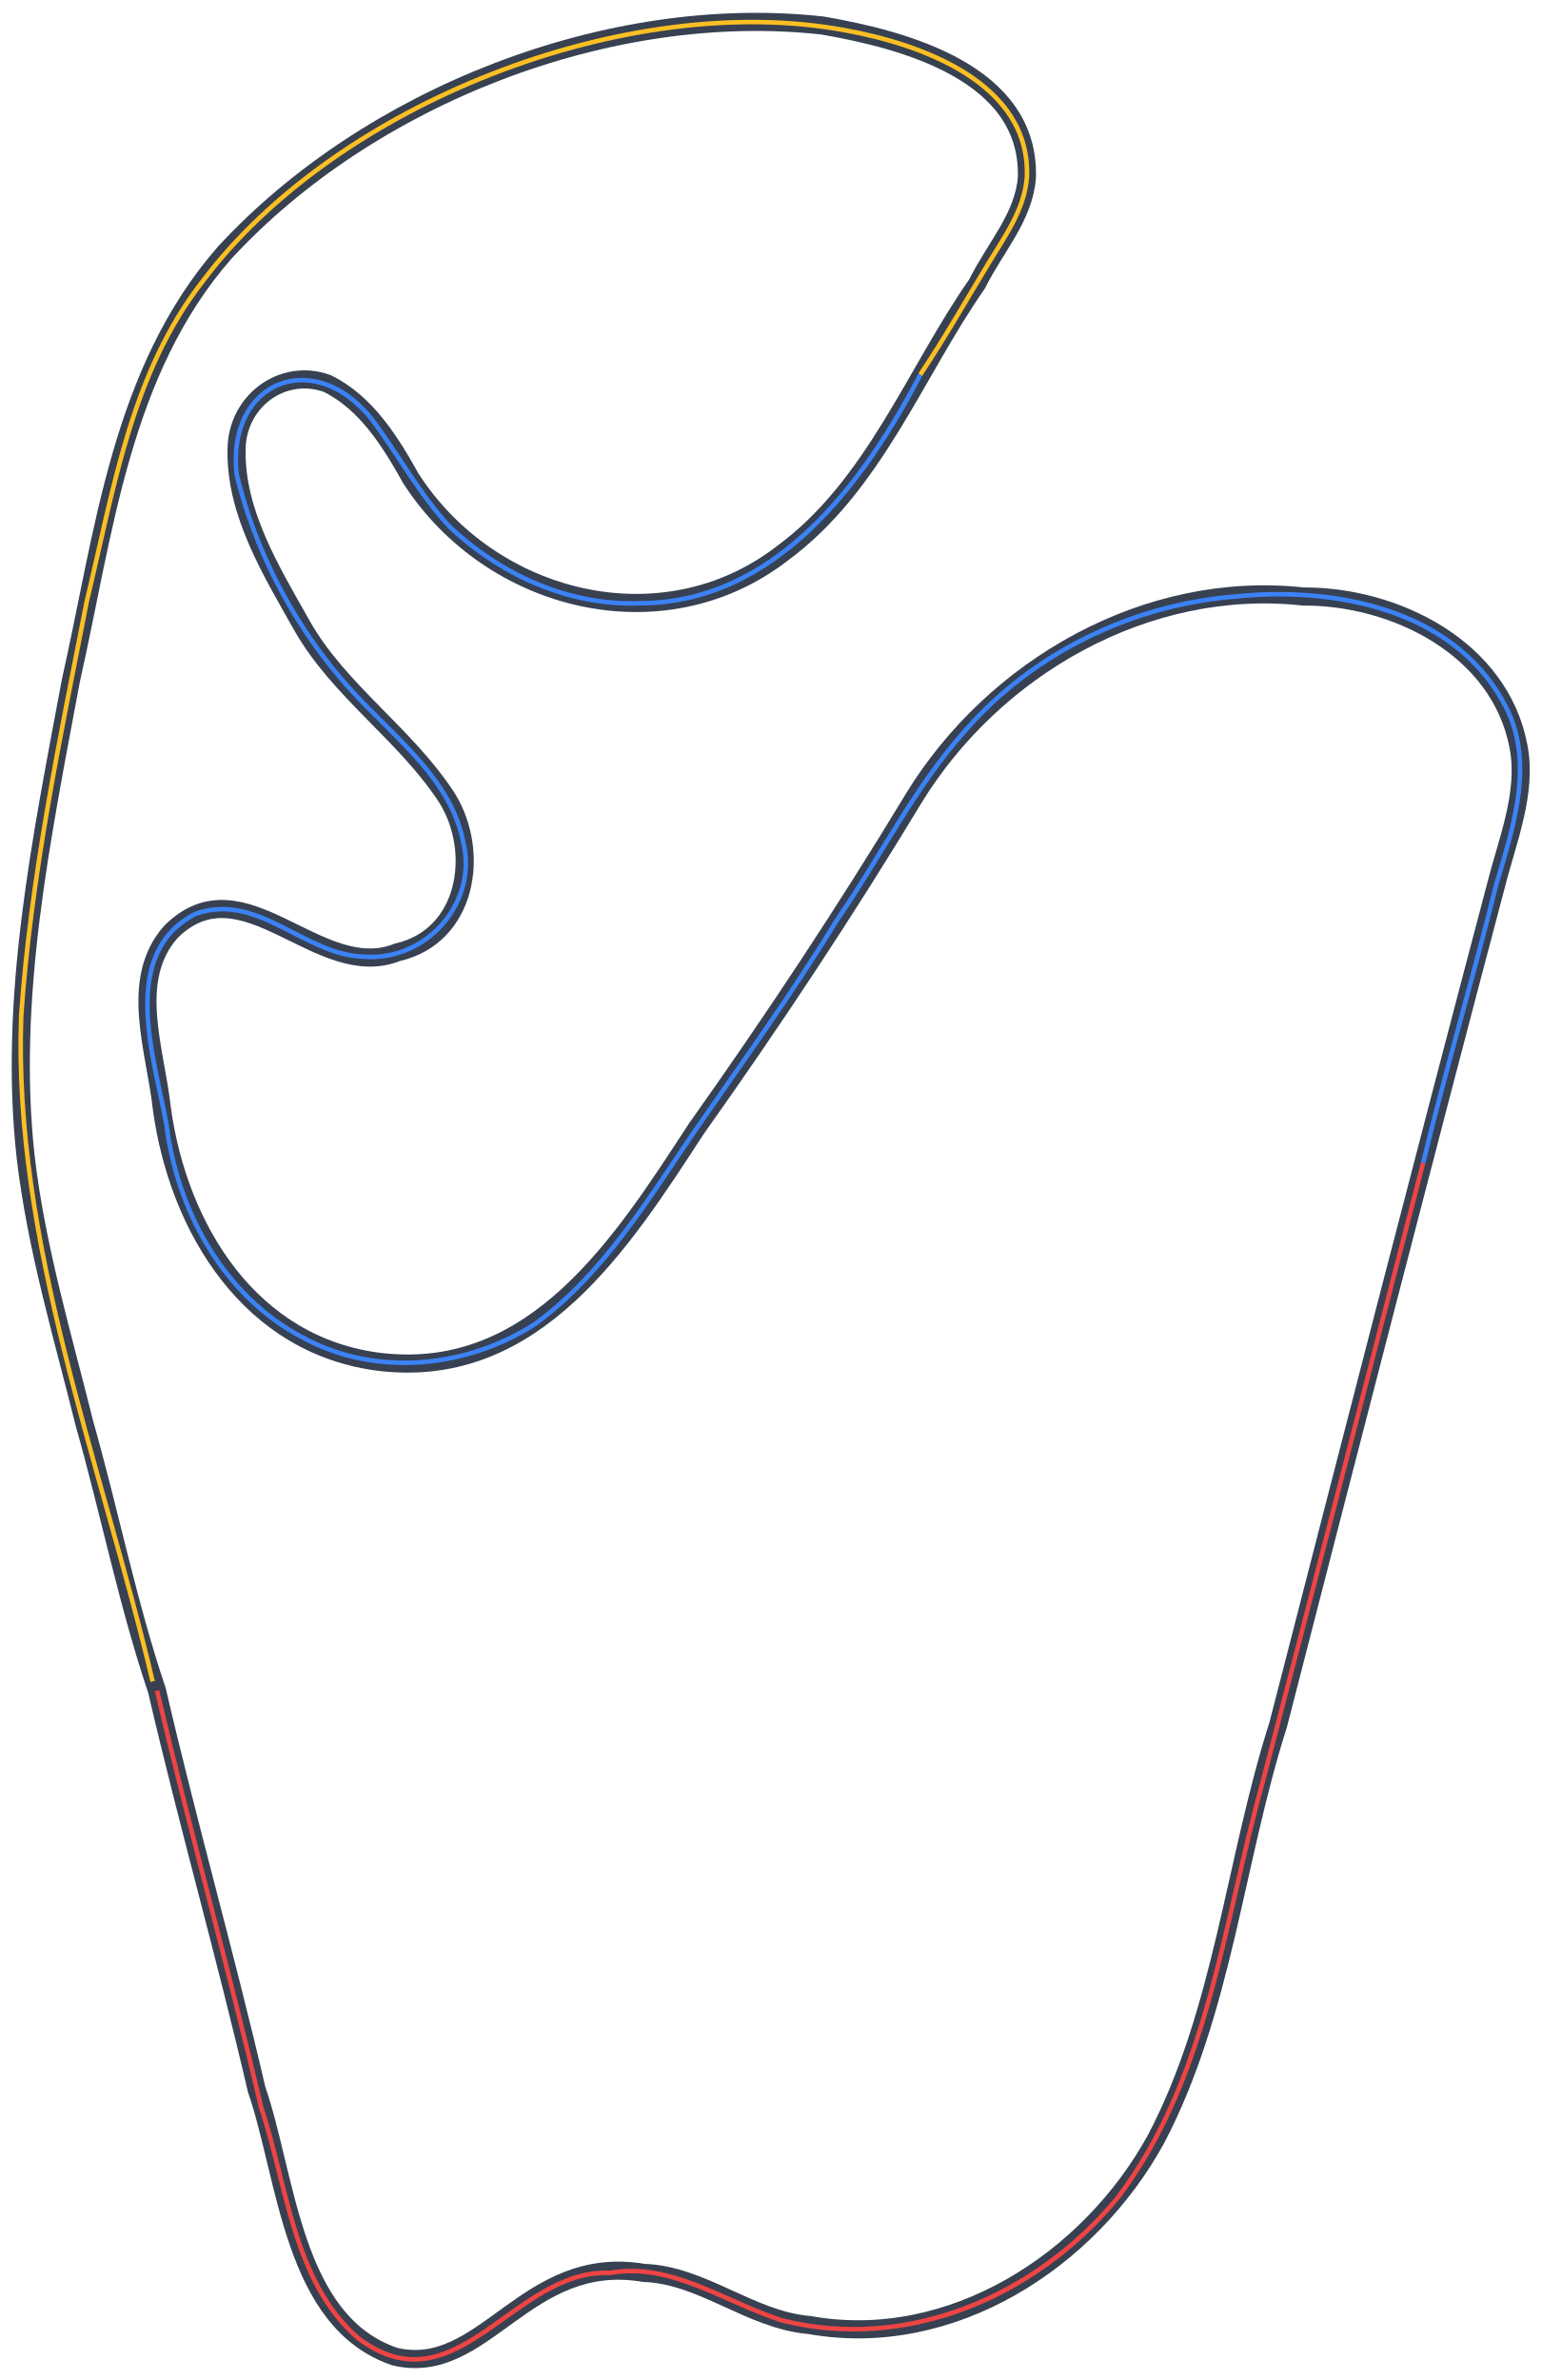
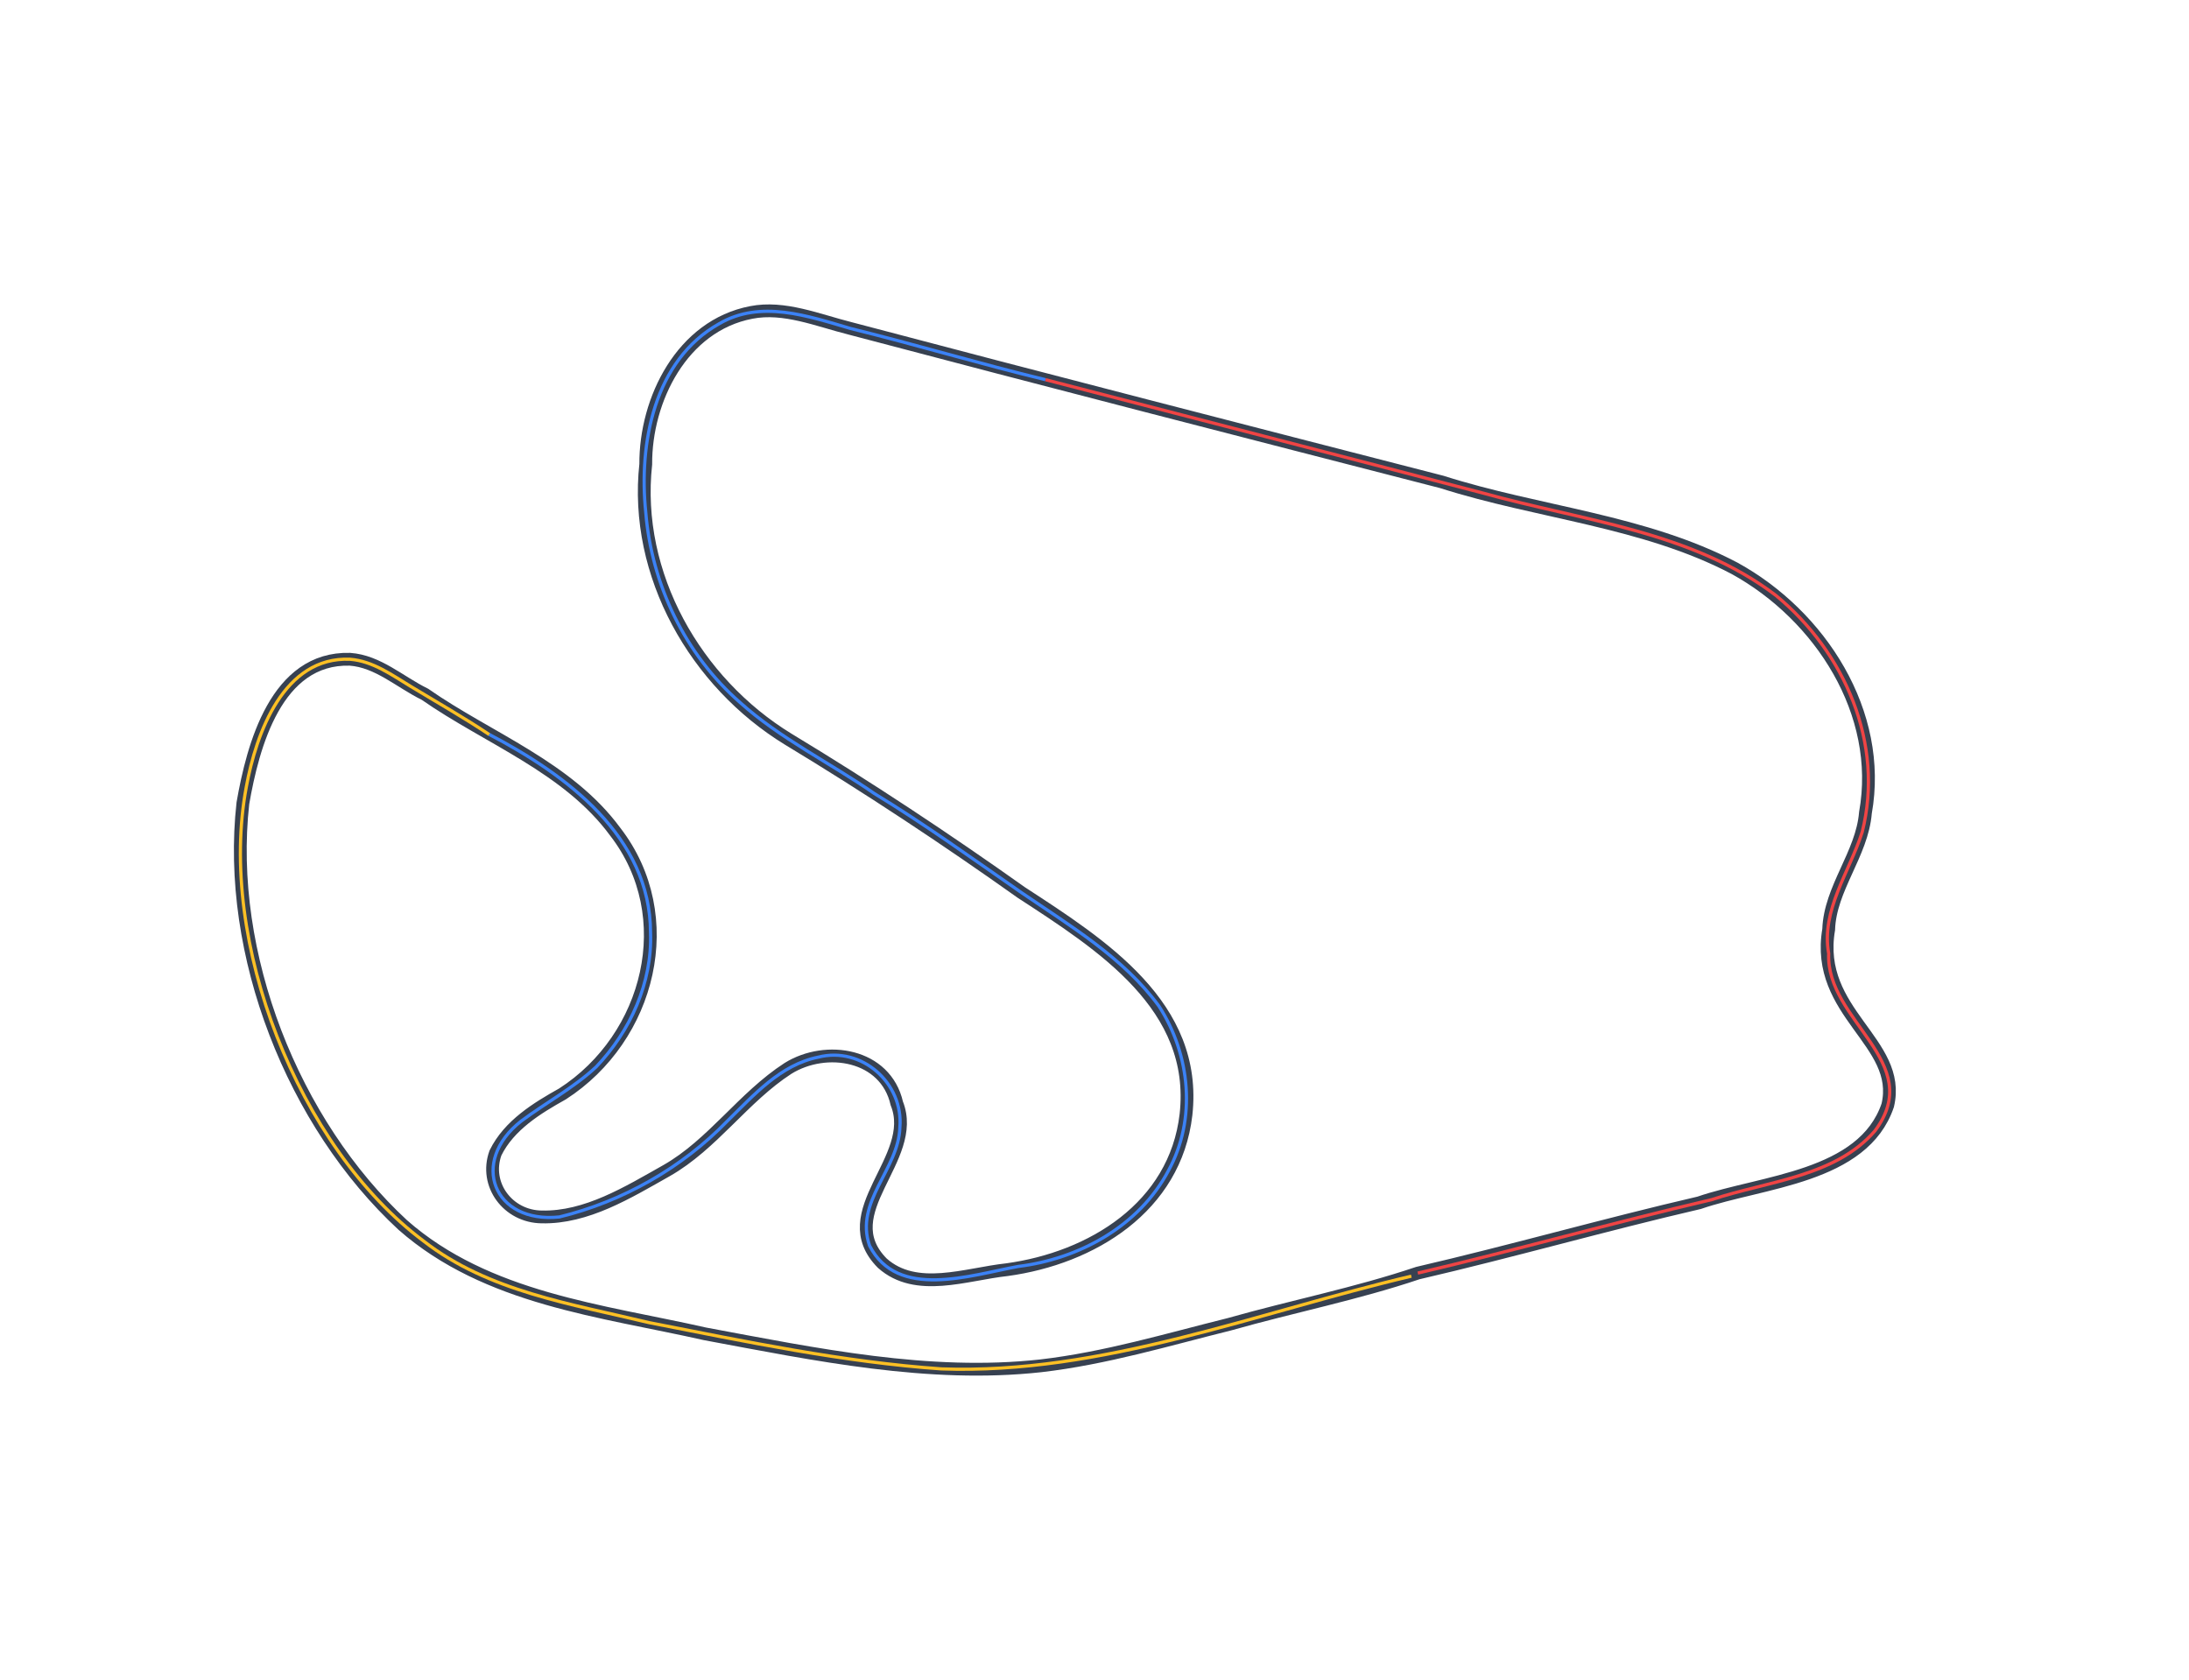
- <svg xmlns="http://www.w3.org/2000/svg" version="1.1" id="Layer_1" x="0px" y="0px" viewBox="0 0 639.2 986.7" style="enable-background:new 0 0 639.2 986.7;" xml:space="preserve">
+ <svg xmlns="http://www.w3.org/2000/svg" version="1.1" id="Layer_1" x="0px" y="0px" viewBox="0 0 1286.1 986.7" style="enable-background:new 0 0 1286.1 986.7;" xml:space="preserve">
  <style type="text/css">
	.st0{fill:none;stroke:#374151;stroke-width:7.513;stroke-miterlimit:3.756;}
	.st1{fill:none;stroke:#EF4444;stroke-width:1.878;stroke-miterlimit:3.756;}
	.st2{fill:none;stroke:#3B82F6;stroke-width:1.878;stroke-miterlimit:3.756;}
	.st3{fill:none;stroke:#FBBF24;stroke-width:1.878;stroke-miterlimit:3.756;}
</style>
-   <path vector-effect="non-scaling-stroke" class="st0" d="M65.1,700.9c12.8,55.2,28.5,110.1,41.3,165.3  c12.7,36.9,14.8,96.4,57.3,110.8c37.2,8.8,54.1-43.1,103.3-34.7c24.2,0.8,44.3,19.6,68.6,21.6c58.7,10.5,116-26.5,143.7-77  c27.9-53.1,32.6-115.2,50.7-171.9c29.8-115.8,59.7-232.2,90.2-347.5c4.8-19.1,13.2-38.9,9.4-58.2c-7.8-40.7-51.2-62.2-89.2-62  c-65-7.1-128.3,29.4-161.5,83.6c-28.4,47-58.8,92.9-90.2,137.1c-30.8,47.3-66.7,103.8-130.5,96.7c-54.4-6.3-84.3-55.4-91.1-105.2  c-2.6-24.1-13.9-53.3,3.8-73.2c30-29.8,61.2,21.6,93.9,8.5c29-6.6,34.5-41.5,20.6-63.9c-17-26.3-44.7-44.3-60.1-71.4  c-12.8-22.7-27.8-47-27.2-73.3c0.2-19.9,19.1-33.9,37.6-27.2c16.3,8,26.3,24.4,34.7,39.4c33.1,51.4,104.4,69.3,154,31  c38-27.9,54.9-74.7,80.8-111.8c7.4-15,19.4-27.6,20.6-44.1c1.2-43.3-50.7-57-84.6-62.9C252.6,0.7,153,40,93.3,104.6  C49.9,154,43.1,221.5,29.4,282.1c-12.2,65.4-26,131.6-18.8,197.2C15,517.4,26.1,554.2,35,590.1C45.6,627.5,52.9,664.7,65.1,700.9z" />
-   <path vector-effect="non-scaling-stroke" class="st1" d="M65.1,700.9c13.5,57.7,29.7,115.1,43.2,172.8  c10.8,32.3,13.3,72.5,40.4,95.8c40.6,30.3,64.3-28.9,104.2-27.2c25.4-4.6,48,12.3,71.4,19.7c52,13.1,105.6-10.2,139-50.7  c37.7-49.5,43.8-113.4,60.1-171.9c22.4-85.6,44.5-171.7,66.7-257.3" />
-   <path vector-effect="non-scaling-stroke" class="st2" d="M590.1,482.1c9.2-38.2,20.7-76.4,30.1-114.6c7.3-24.9,17-52.7,2.8-77  c-21.5-38.3-70.3-47.4-110.8-43.2c-42.5,3.4-83.7,23.2-111.8,55.4c-21.2,23.5-35.5,53-53.5,78.9c-17.9,29.5-38.6,58.1-58.2,86.4  c-19.6,28.7-38.2,59.9-66.7,80.8c-28.6,18.5-66.4,22.2-96.7,5.6c-32.6-17.2-51.9-52.5-56.3-88.3c-5.1-28-19.9-70.9,12.2-87.3  c25.9-9,44.9,17.1,69.5,17.8c26,2.2,47.8-22.4,41.3-47.9c-4.5-22.3-22.3-37.9-37.6-53.5c-27.5-26.6-47.3-61.6-56.3-98.6  c-4.1-38.8,32.4-53,56.3-22.5c10.9,14.6,19.5,30.8,31.9,44.1c21,20,49.5,33,78.9,31.9c56.3-0.1,92.8-49.5,116.5-94.9" />
-   <path vector-effect="non-scaling-stroke" class="st3" d="M381.6,155.3c9.9-14.8,19-30.8,28.2-46c6.7-11.1,14.9-22.2,16-35.7  c1.7-38.9-43.2-55.2-75.1-61C260.2-4.4,139.1,43,83.9,116.8C54.3,154.8,47,203.6,36,249.2C24.9,306,12.8,363.2,8.8,421  c-3.4,94.3,33.1,185.3,54.5,276.1" />
+   <path vector-effect="non-scaling-stroke" class="st0" d="M833,748.1c55.2-12.8,110.1-28.5,165.3-41.3  c36.9-12.7,96.4-14.8,110.8-57.3c8.8-37.2-43.1-54.1-34.7-103.3c0.8-24.2,19.6-44.3,21.6-68.6c10.5-58.7-26.5-116-77-143.7  c-53.1-27.9-115.2-32.6-171.9-50.7c-115.8-29.8-232.2-59.7-347.5-90.2c-19.1-4.8-38.9-13.2-58.2-9.4c-40.7,7.8-62.2,51.2-62,89.2  c-7.1,65,29.4,128.3,83.6,161.5c47,28.4,92.9,58.8,137.1,90.2c47.3,30.8,103.8,66.7,96.7,130.5c-6.3,54.4-55.4,84.3-105.2,91.1  c-24.1,2.6-53.3,13.9-73.2-3.8c-29.8-30,21.6-61.2,8.5-93.9c-6.6-29-41.5-34.5-63.9-20.6c-26.3,17-44.3,44.7-71.4,60.1  c-22.7,12.8-47,27.8-73.3,27.2c-19.9-0.2-33.9-19.1-27.2-37.6c8-16.3,24.4-26.3,39.4-34.7c51.4-33.1,69.3-104.4,31-154  c-27.9-38-74.7-54.9-111.8-80.8c-15-7.4-27.6-19.4-44.1-20.6c-43.3-1.2-57,50.7-62.9,84.6c-9.9,88.6,29.4,188.2,94,247.9  c49.4,43.4,116.9,50.2,177.5,63.9c65.4,12.2,131.6,26,197.2,18.8c38.1-4.4,74.9-15.5,110.8-24.4C759.6,767.6,796.8,760.3,833,748.1z  " />
+   <path vector-effect="non-scaling-stroke" class="st1" d="M833,748.1c57.7-13.5,115.1-29.7,172.8-43.2c32.3-10.8,72.5-13.3,95.8-40.4  c30.3-40.6-28.9-64.3-27.2-104.2c-4.6-25.4,12.3-48,19.7-71.4c13.1-52-10.2-105.6-50.7-139c-49.5-37.7-113.4-43.8-171.9-60.1  c-85.6-22.4-171.7-44.5-257.3-66.7" />
+   <path vector-effect="non-scaling-stroke" class="st2" d="M614.2,223.1c-38.2-9.2-76.4-20.7-114.6-30.1c-24.9-7.3-52.7-17-77-2.8  c-38.3,21.5-47.4,70.3-43.2,110.8c3.4,42.5,23.2,83.7,55.4,111.8c23.5,21.2,53,35.5,78.9,53.5c29.5,17.9,58.1,38.6,86.4,58.2  c28.7,19.6,59.9,38.2,80.8,66.7c18.5,28.6,22.2,66.4,5.6,96.7c-17.2,32.6-52.5,51.9-88.3,56.3c-28,5.1-70.9,19.9-87.3-12.2  c-9-25.9,17.1-44.9,17.8-69.5c2.2-26-22.4-47.8-47.9-41.3c-22.3,4.5-37.9,22.3-53.5,37.6c-26.6,27.5-61.6,47.3-98.6,56.3  c-38.8,4.1-53-32.4-22.5-56.3c14.6-10.9,30.8-19.5,44.1-31.9c20-21,33-49.5,31.9-78.9c-0.1-56.3-49.5-92.8-94.9-116.5" />
+   <path vector-effect="non-scaling-stroke" class="st3" d="M287.4,431.6c-14.8-9.9-30.8-19-46-28.2c-11.1-6.7-22.2-14.9-35.7-16  c-38.9-1.7-55.2,43.2-61,75.1c-17,90.5,30.4,211.6,104.2,266.8c38,29.6,86.8,36.9,132.4,47.9c56.8,11.1,114,23.2,171.8,27.2  c94.3,3.4,185.3-33.1,276.1-54.5" />
</svg>
